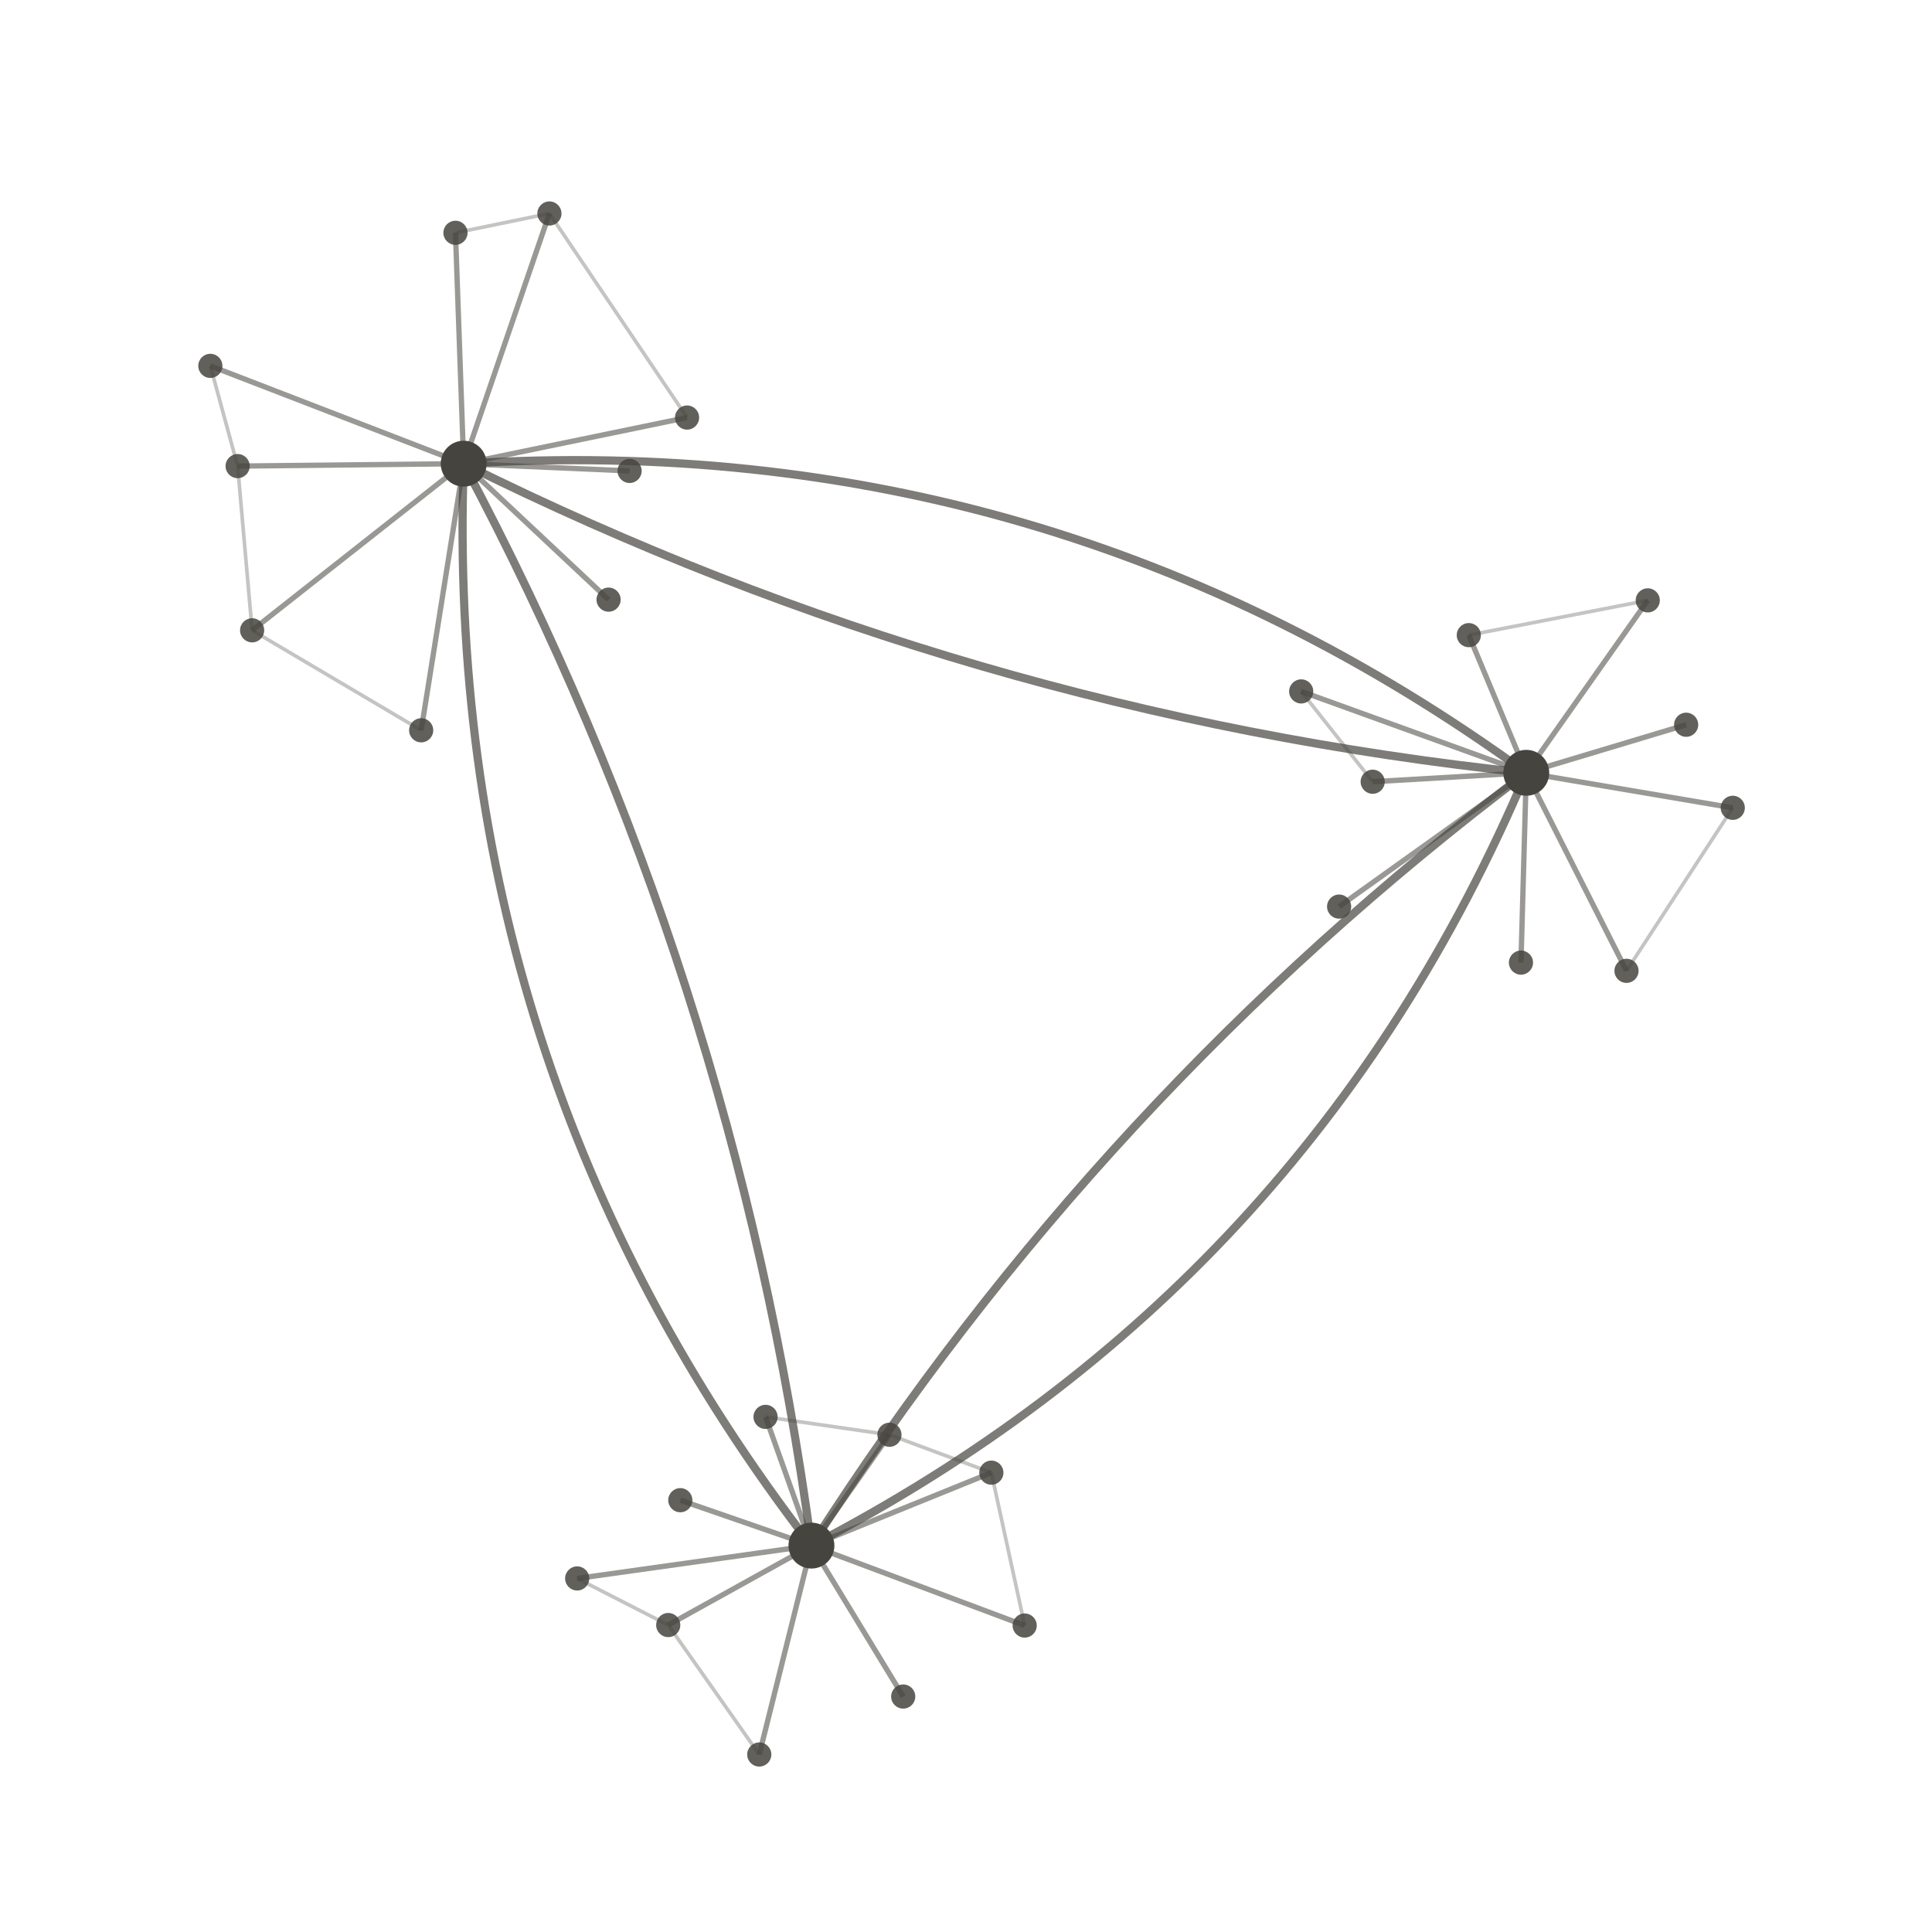
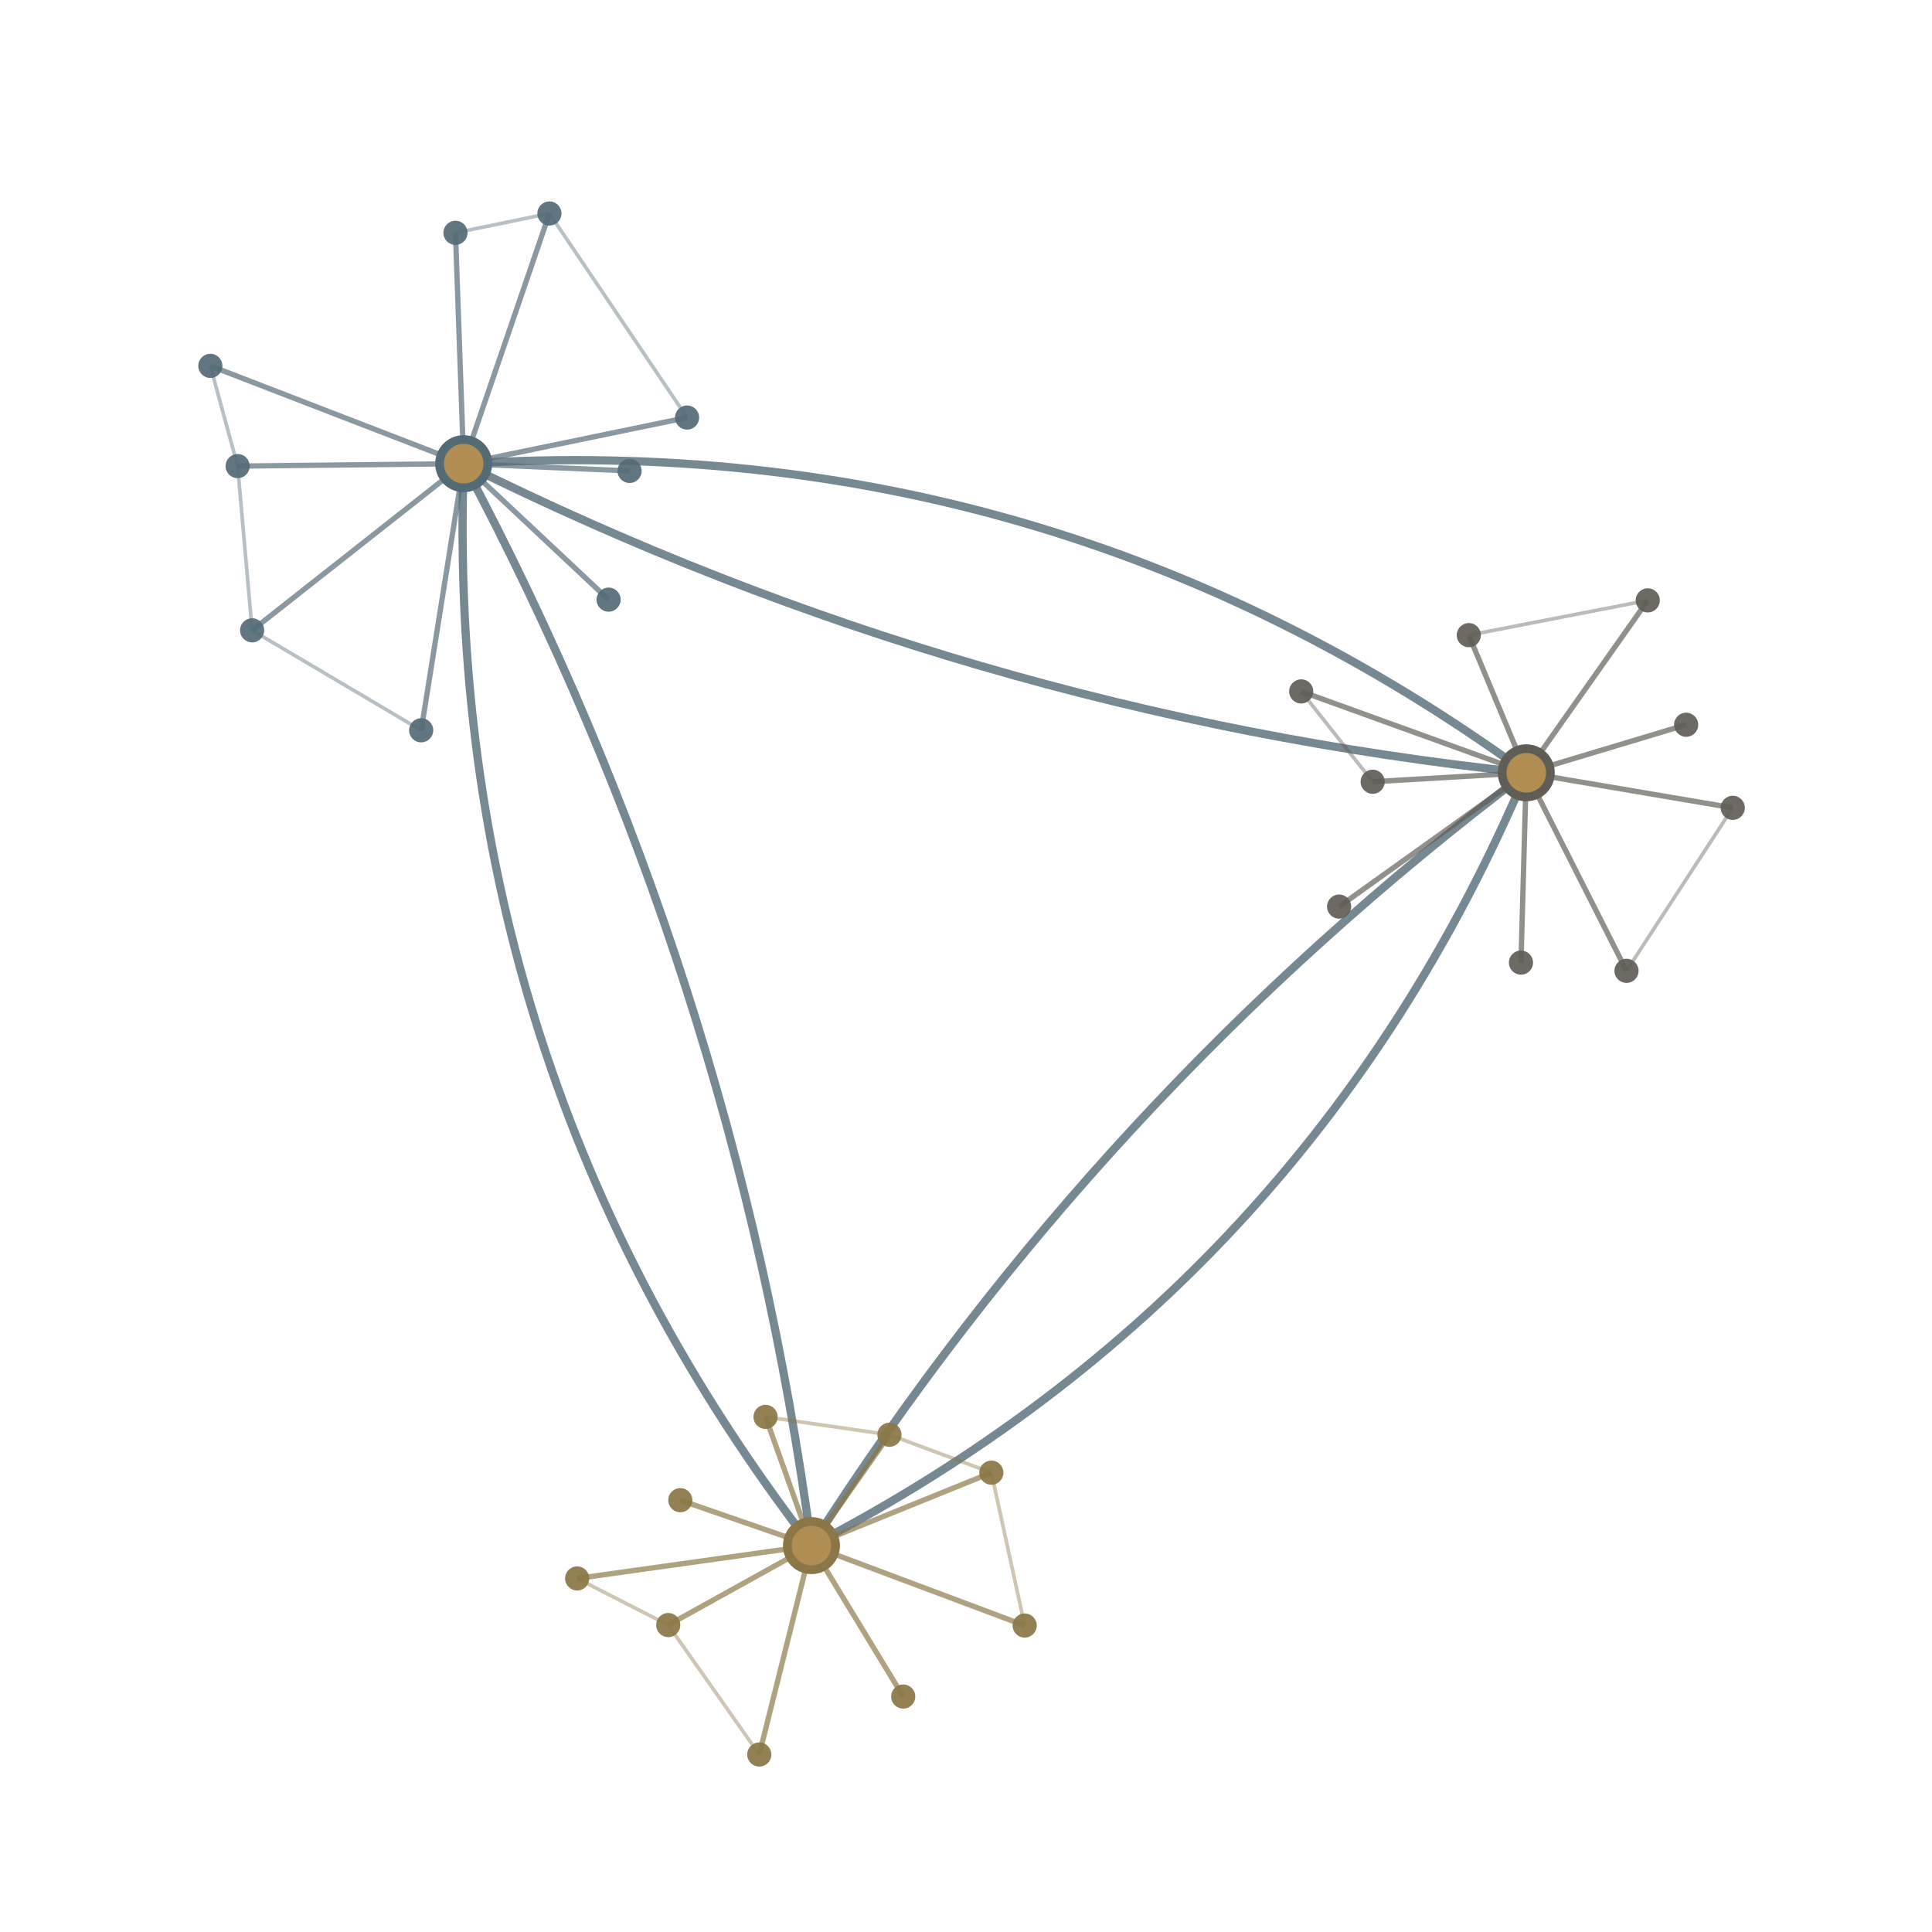
<svg xmlns="http://www.w3.org/2000/svg" viewBox="0 0 800 800" fill="none" role="presentation">
-   <g stroke="#46443e" fill="none">
-     <path d="M192 192Q435 176.8 632 320M192 192Q400.5 295.6 632 320M632 320Q541.6 533.3 336 640M632 320Q455.2 453.4 336 640M336 640Q183.4 441.9 192 192M336 640Q304.3 403 192 192" stroke-width="3.4" opacity="0.7" />
-     <path d="M174.4 302.4L104.4 261M104.4 261L98.4 193M98.4 193L87.1 151.5M188.6 96.4L227.5 88.4M227.5 88.4L284.5 172.9M717.5 334.5L673.5 402M568.4 323.7L538.8 286.3M608.2 263L682.3 248.6M314.4 726.5L276.7 672.9M276.7 672.9L239 653.6M317 586.7L368.3 594.1M368.3 594.1L410.5 609.8M410.5 609.8L424.3 673.1" stroke-width="1.5" opacity="0.32" />
-     <path d="M192 192L260.7 195M192 192L252 248.3M192 192L174.4 302.4M192 192L104.4 261M192 192L98.4 193M192 192L87.1 151.5M192 192L188.6 96.4M192 192L227.5 88.4M192 192L284.5 172.9M632 320L717.5 334.5M632 320L673.5 402M632 320L629.8 398.6M632 320L554.5 375.4M632 320L568.4 323.7M632 320L538.8 286.3M632 320L608.2 263M632 320L682.3 248.6M632 320L698.2 300.1M336 640L424.3 673.1M336 640L374 702.5M336 640L314.4 726.5M336 640L276.7 672.9M336 640L239 653.6M336 640L281.7 621.2M336 640L317 586.7M336 640L368.3 594.1M336 640L410.5 609.8" stroke-width="2.2" opacity="0.55" />
-     <g fill="#46443e" stroke="none" opacity="0.85">
-       <circle cx="260.7" cy="195" r="5" />
-       <circle cx="252" cy="248.3" r="5" />
-       <circle cx="174.4" cy="302.4" r="5" />
-       <circle cx="104.4" cy="261" r="5" />
-       <circle cx="98.4" cy="193" r="5" />
-       <circle cx="87.1" cy="151.5" r="5" />
-       <circle cx="188.6" cy="96.4" r="5" />
-       <circle cx="227.5" cy="88.4" r="5" />
-       <circle cx="284.5" cy="172.9" r="5" />
-       <circle cx="717.5" cy="334.5" r="5" />
-       <circle cx="673.5" cy="402" r="5" />
-       <circle cx="629.8" cy="398.6" r="5" />
-       <circle cx="554.5" cy="375.4" r="5" />
-       <circle cx="568.4" cy="323.7" r="5" />
-       <circle cx="538.8" cy="286.3" r="5" />
-       <circle cx="608.2" cy="263" r="5" />
-       <circle cx="682.3" cy="248.6" r="5" />
-       <circle cx="698.2" cy="300.1" r="5" />
-       <circle cx="424.3" cy="673.1" r="5" />
-       <circle cx="374" cy="702.5" r="5" />
-       <circle cx="314.4" cy="726.5" r="5" />
-       <circle cx="276.7" cy="672.9" r="5" />
-       <circle cx="239" cy="653.6" r="5" />
-       <circle cx="281.7" cy="621.2" r="5" />
-       <circle cx="317" cy="586.7" r="5" />
-       <circle cx="368.3" cy="594.1" r="5" />
-       <circle cx="410.5" cy="609.8" r="5" />
+   <g fill="none">
+     <path d="M192 192Q435 176.8 632 320M192 192Q400.5 295.6 632 320M632 320Q541.6 533.3 336 640M632 320Q455.2 453.4 336 640M336 640Q183.4 441.9 192 192M336 640Q304.3 403 192 192" stroke="#546a75" stroke-width="3.4" opacity="0.8" />
+     <g stroke="#546a75">
+       <path d="M174.4 302.4L104.4 261M104.4 261L98.4 193M98.4 193L87.1 151.5M188.6 96.4L227.5 88.4M227.5 88.4L284.5 172.9" stroke-width="1.5" opacity="0.42" />
+       <path d="M192 192L260.7 195M192 192L252 248.3M192 192L174.4 302.4M192 192L104.4 261M192 192L98.4 193M192 192L87.1 151.5M192 192L188.6 96.4M192 192L227.5 88.4M192 192L284.5 172.9" stroke-width="2.2" opacity="0.68" />
+       <g fill="#546a75" stroke="none" opacity="0.92">
+         <circle cx="260.7" cy="195" r="5" />
+         <circle cx="252" cy="248.3" r="5" />
+         <circle cx="174.4" cy="302.4" r="5" />
+         <circle cx="104.4" cy="261" r="5" />
+         <circle cx="98.4" cy="193" r="5" />
+         <circle cx="87.1" cy="151.5" r="5" />
+         <circle cx="188.6" cy="96.4" r="5" />
+         <circle cx="227.5" cy="88.4" r="5" />
+         <circle cx="284.5" cy="172.9" r="5" />
+       </g>
    </g>
-     <g fill="#46443e" stroke="none" opacity="1">
-       <circle cx="192" cy="192" r="9.5" />
-       <circle cx="632" cy="320" r="9.5" />
-       <circle cx="336" cy="640" r="9.5" />
+     <g stroke="#5f5d55">
+       <path d="M717.5 334.5L673.5 402M568.4 323.7L538.8 286.3M608.2 263L682.3 248.6" stroke-width="1.5" opacity="0.42" />
+       <path d="M632 320L717.5 334.5M632 320L673.5 402M632 320L629.8 398.6M632 320L554.5 375.4M632 320L568.4 323.7M632 320L538.8 286.3M632 320L608.2 263M632 320L682.3 248.6M632 320L698.2 300.1" stroke-width="2.2" opacity="0.68" />
+       <g fill="#5f5d55" stroke="none" opacity="0.92">
+         <circle cx="717.5" cy="334.5" r="5" />
+         <circle cx="673.5" cy="402" r="5" />
+         <circle cx="629.8" cy="398.6" r="5" />
+         <circle cx="554.5" cy="375.4" r="5" />
+         <circle cx="568.4" cy="323.7" r="5" />
+         <circle cx="538.8" cy="286.3" r="5" />
+         <circle cx="608.2" cy="263" r="5" />
+         <circle cx="682.3" cy="248.6" r="5" />
+         <circle cx="698.2" cy="300.1" r="5" />
+       </g>
    </g>
+     <g stroke="#8a7647">
+       <path d="M314.4 726.5L276.7 672.9M276.7 672.9L239 653.6M317 586.7L368.3 594.1M368.3 594.1L410.5 609.8M410.5 609.8L424.3 673.1" stroke-width="1.5" opacity="0.42" />
+       <path d="M336 640L424.3 673.1M336 640L374 702.5M336 640L314.4 726.5M336 640L276.7 672.9M336 640L239 653.6M336 640L281.7 621.2M336 640L317 586.7M336 640L368.3 594.1M336 640L410.5 609.8" stroke-width="2.2" opacity="0.68" />
+       <g fill="#8a7647" stroke="none" opacity="0.92">
+         <circle cx="424.3" cy="673.1" r="5" />
+         <circle cx="374" cy="702.5" r="5" />
+         <circle cx="314.4" cy="726.5" r="5" />
+         <circle cx="276.7" cy="672.9" r="5" />
+         <circle cx="239" cy="653.6" r="5" />
+         <circle cx="281.7" cy="621.2" r="5" />
+         <circle cx="317" cy="586.7" r="5" />
+         <circle cx="368.3" cy="594.1" r="5" />
+         <circle cx="410.5" cy="609.8" r="5" />
+       </g>
+     </g>
+     <circle cx="192" cy="192" r="10" fill="#b08d52" stroke="#546a75" stroke-width="3.6" />
+     <circle cx="632" cy="320" r="10" fill="#b08d52" stroke="#5f5d55" stroke-width="3.6" />
+     <circle cx="336" cy="640" r="10" fill="#b08d52" stroke="#8a7647" stroke-width="3.6" />
  </g>
</svg>
